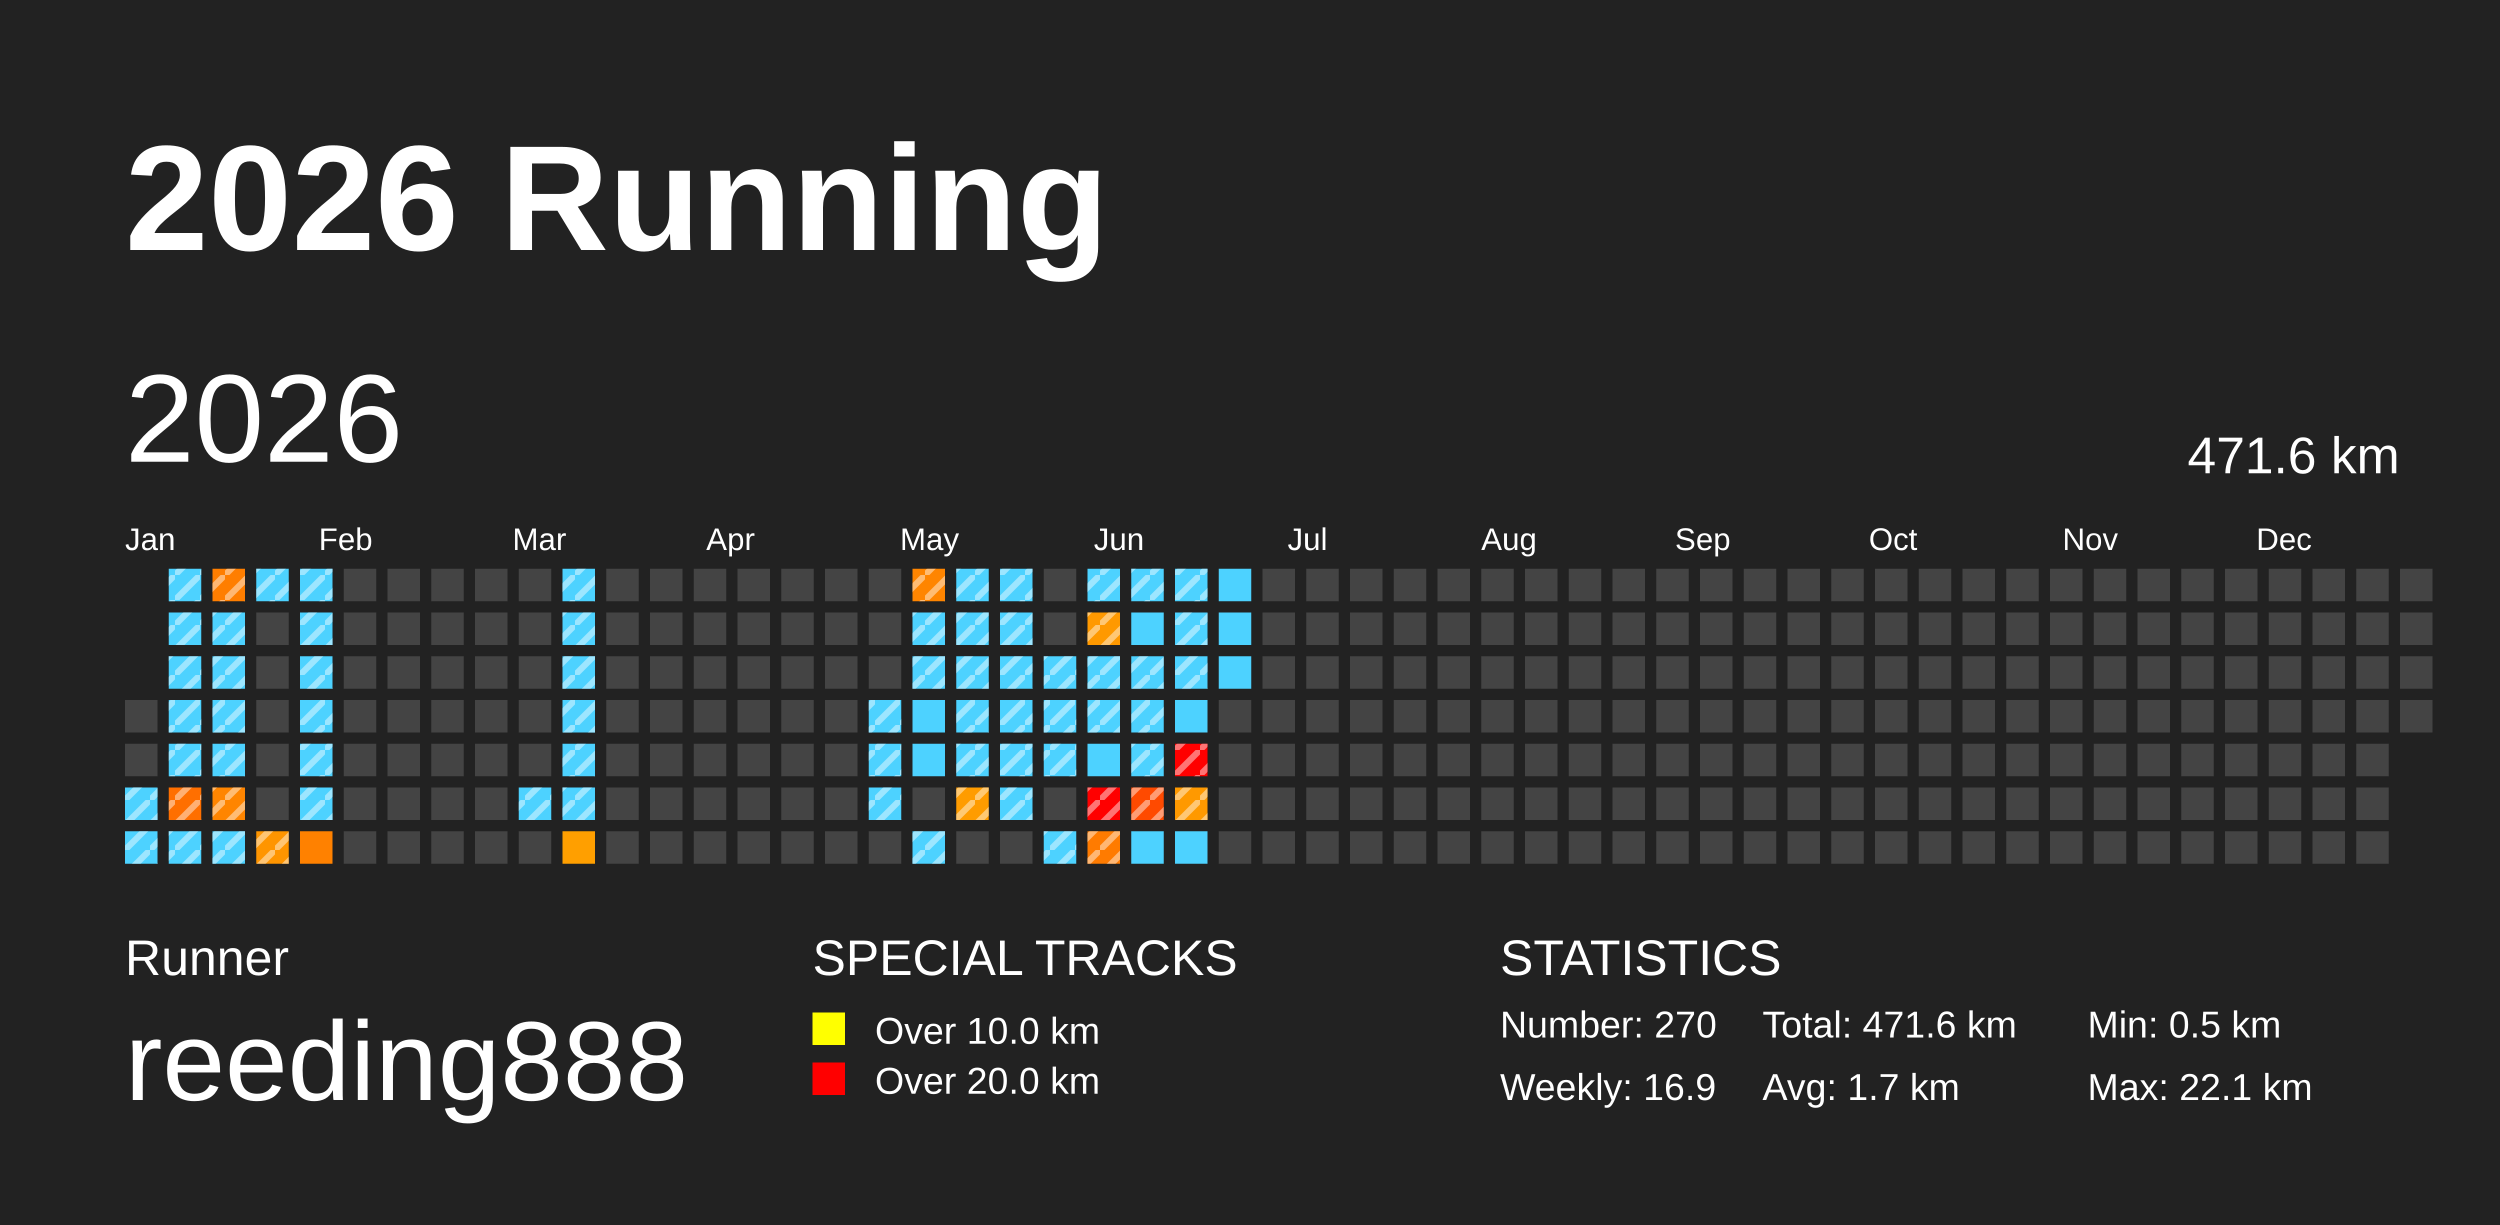
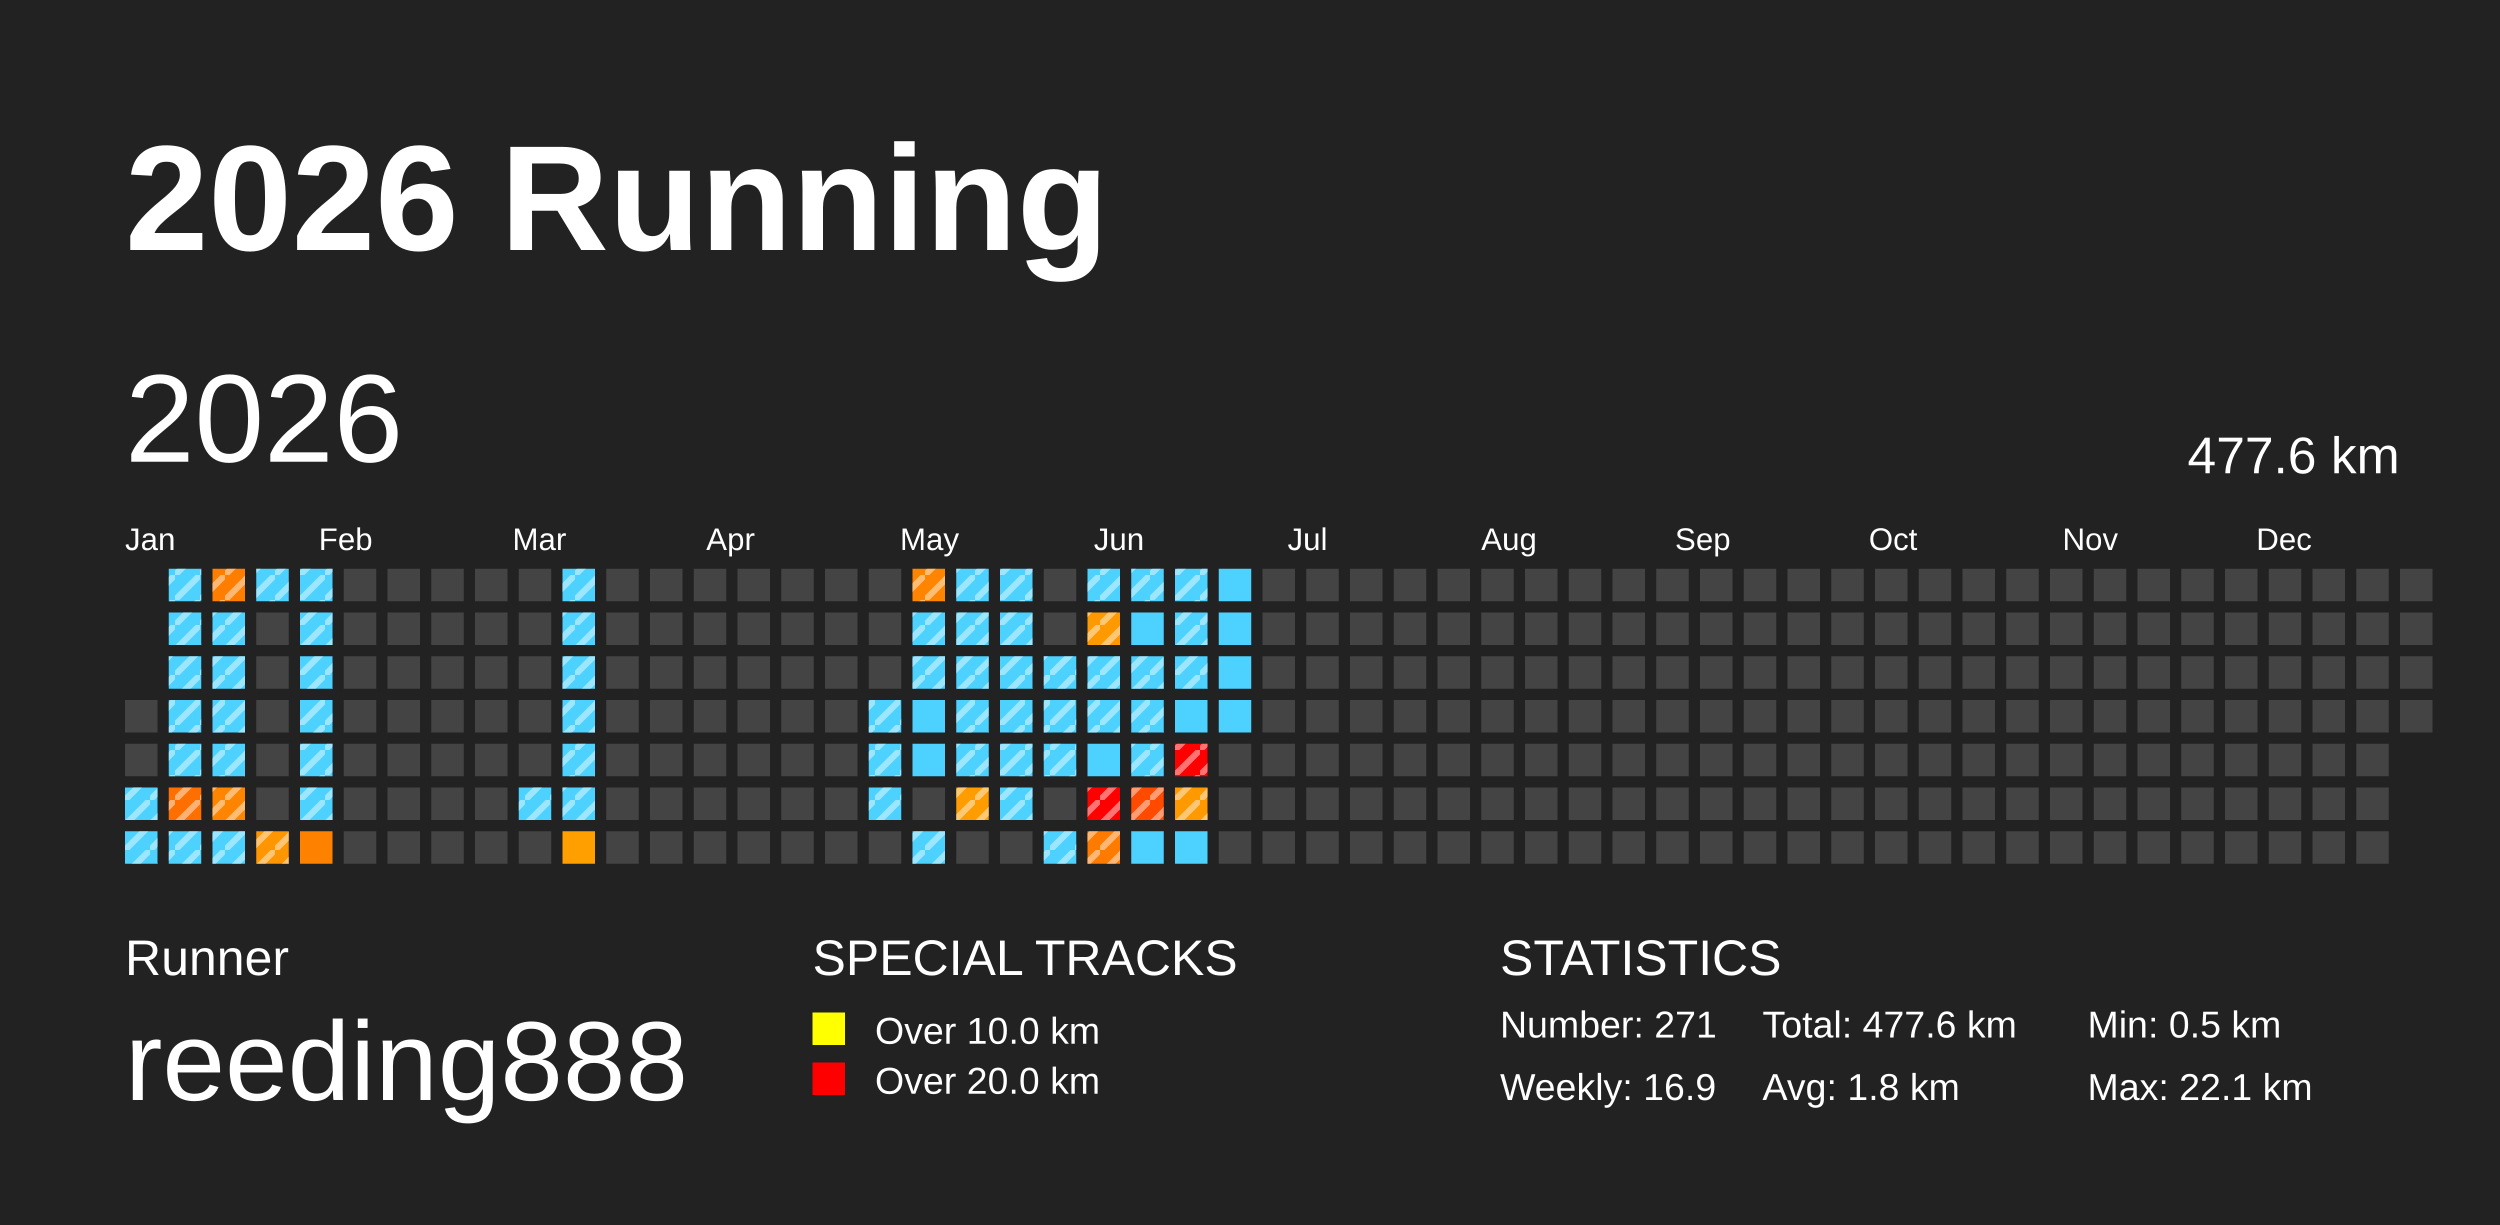
<svg xmlns="http://www.w3.org/2000/svg" baseProfile="full" height="98mm" version="1.1" viewBox="0,0,200,98" width="200mm">
  <defs>
    <pattern height="2" id="indoor-stripe" patternUnits="userSpaceOnUse" width="2">
      <line stroke="white" stroke-opacity="0.45" stroke-width="0.5" x1="0" x2="2" y1="2" y2="0" />
    </pattern>
  </defs>
  <rect fill="#222222" height="98" width="200" x="0" y="0" />
  <text fill="#FFFFFF" style="font-size:12px; font-family:Arial; font-weight:bold;" x="10" y="20">2026 Running</text>
  <text fill="#FFFFFF" style="font-size:4px; font-family:Arial" x="10" y="78">Runner</text>
  <text fill="#FFFFFF" style="font-size:9px; font-family:Arial" x="10" y="88">reeding888</text>
  <text fill="#FFFFFF" style="font-size:4px; font-family:Arial" x="65" y="78">SPECIAL TRACKS</text>
  <rect fill="yellow" height="2.6" width="2.6" x="65" y="81" />
  <text fill="#FFFFFF" style="font-size:3px; font-family:Arial" x="70" y="83.5">Over 10.0 km</text>
  <rect fill="red" height="2.6" width="2.6" x="65" y="85" />
  <text fill="#FFFFFF" style="font-size:3px; font-family:Arial" x="70" y="87.5">Over 20.0 km</text>
  <text fill="#FFFFFF" style="font-size:4px; font-family:Arial" x="120" y="78">STATISTICS</text>
-   <text fill="#FFFFFF" style="font-size:3px; font-family:Arial" x="120" y="83">Number: 270</text>
+   <text fill="#FFFFFF" style="font-size:3px; font-family:Arial" x="120" y="83">Number: 271</text>
  <text fill="#FFFFFF" style="font-size:3px; font-family:Arial" x="120" y="88">Weekly: 16.9</text>
-   <text fill="#FFFFFF" style="font-size:3px; font-family:Arial" x="141" y="83">Total: 471.6 km</text>
-   <text fill="#FFFFFF" style="font-size:3px; font-family:Arial" x="141" y="88">Avg: 1.7 km</text>
+   <text fill="#FFFFFF" style="font-size:3px; font-family:Arial" x="141" y="83">Total: 477.6 km</text>
+   <text fill="#FFFFFF" style="font-size:3px; font-family:Arial" x="141" y="88">Avg: 1.8 km</text>
  <text fill="#FFFFFF" style="font-size:3px; font-family:Arial" x="167" y="83">Min: 0.5 km</text>
  <text fill="#FFFFFF" style="font-size:3px; font-family:Arial" x="167" y="88">Max: 22.1 km</text>
  <text dominant-baseline="hanging" fill="#FFFFFF" style="font-size:10.0px; font-family:Arial;" x="10" y="30">2026</text>
-   <text dominant-baseline="hanging" fill="#FFFFFF" style="font-size:4.125px; font-family:Arial;" x="175" y="35">471.6 km</text>
+   <text dominant-baseline="hanging" fill="#FFFFFF" style="font-size:4.125px; font-family:Arial;" x="175" y="35">477.6 km</text>
  <text fill="#FFFFFF" style="font-size:2.5px; font-family:Arial" x="10.0" y="44">Jan</text>
  <text fill="#FFFFFF" style="font-size:2.5px; font-family:Arial" x="25.5" y="44">Feb</text>
  <text fill="#FFFFFF" style="font-size:2.5px; font-family:Arial" x="41.0" y="44">Mar</text>
  <text fill="#FFFFFF" style="font-size:2.5px; font-family:Arial" x="56.5" y="44">Apr</text>
  <text fill="#FFFFFF" style="font-size:2.5px; font-family:Arial" x="72.0" y="44">May</text>
  <text fill="#FFFFFF" style="font-size:2.5px; font-family:Arial" x="87.5" y="44">Jun</text>
  <text fill="#FFFFFF" style="font-size:2.5px; font-family:Arial" x="103.0" y="44">Jul</text>
  <text fill="#FFFFFF" style="font-size:2.5px; font-family:Arial" x="118.5" y="44">Aug</text>
  <text fill="#FFFFFF" style="font-size:2.5px; font-family:Arial" x="134.0" y="44">Sep</text>
  <text fill="#FFFFFF" style="font-size:2.5px; font-family:Arial" x="149.5" y="44">Oct</text>
  <text fill="#FFFFFF" style="font-size:2.5px; font-family:Arial" x="165.0" y="44">Nov</text>
  <text fill="#FFFFFF" style="font-size:2.5px; font-family:Arial" x="180.5" y="44">Dec</text>
  <rect fill="#444444" height="2.6" width="2.6" x="10.0" y="56.0" />
  <rect fill="#444444" height="2.6" width="2.6" x="10.0" y="59.5" />
  <rect fill="#4dd2ff" height="2.6" width="2.6" x="10.0" y="63.0" />
  <rect fill="url(#indoor-stripe)" height="2.6" style="pointer-events: none;" width="2.6" x="10.0" y="63.0" />
  <rect fill="#4dd2ff" height="2.6" width="2.6" x="10.0" y="66.5" />
  <rect fill="url(#indoor-stripe)" height="2.6" style="pointer-events: none;" width="2.6" x="10.0" y="66.5" />
  <rect fill="#4dd2ff" height="2.6" width="2.6" x="13.5" y="45.5" />
  <rect fill="url(#indoor-stripe)" height="2.6" style="pointer-events: none;" width="2.6" x="13.5" y="45.5" />
  <rect fill="#4dd2ff" height="2.6" width="2.6" x="13.5" y="49.0" />
  <rect fill="url(#indoor-stripe)" height="2.6" style="pointer-events: none;" width="2.6" x="13.5" y="49.0" />
  <rect fill="#4dd2ff" height="2.6" width="2.6" x="13.5" y="52.5" />
  <rect fill="url(#indoor-stripe)" height="2.6" style="pointer-events: none;" width="2.6" x="13.5" y="52.5" />
  <rect fill="#4dd2ff" height="2.6" width="2.6" x="13.5" y="56.0" />
  <rect fill="url(#indoor-stripe)" height="2.6" style="pointer-events: none;" width="2.6" x="13.5" y="56.0" />
  <rect fill="#4dd2ff" height="2.6" width="2.6" x="13.5" y="59.5" />
  <rect fill="url(#indoor-stripe)" height="2.6" style="pointer-events: none;" width="2.6" x="13.5" y="59.5" />
  <rect fill="#ff6f00" height="2.6" width="2.6" x="13.5" y="63.0" />
  <rect fill="url(#indoor-stripe)" height="2.6" style="pointer-events: none;" width="2.6" x="13.5" y="63.0" />
  <rect fill="#4dd2ff" height="2.6" width="2.6" x="13.5" y="66.5" />
  <rect fill="url(#indoor-stripe)" height="2.6" style="pointer-events: none;" width="2.6" x="13.5" y="66.5" />
  <rect fill="#ff7e00" height="2.6" width="2.6" x="17.0" y="45.5" />
  <rect fill="url(#indoor-stripe)" height="2.6" style="pointer-events: none;" width="2.6" x="17.0" y="45.5" />
  <rect fill="#4dd2ff" height="2.6" width="2.6" x="17.0" y="49.0" />
  <rect fill="url(#indoor-stripe)" height="2.6" style="pointer-events: none;" width="2.6" x="17.0" y="49.0" />
  <rect fill="#4dd2ff" height="2.6" width="2.6" x="17.0" y="52.5" />
  <rect fill="url(#indoor-stripe)" height="2.6" style="pointer-events: none;" width="2.6" x="17.0" y="52.5" />
  <rect fill="#4dd2ff" height="2.6" width="2.6" x="17.0" y="56.0" />
  <rect fill="url(#indoor-stripe)" height="2.6" style="pointer-events: none;" width="2.6" x="17.0" y="56.0" />
  <rect fill="#4dd2ff" height="2.6" width="2.6" x="17.0" y="59.5" />
  <rect fill="url(#indoor-stripe)" height="2.6" style="pointer-events: none;" width="2.6" x="17.0" y="59.5" />
  <rect fill="#ff8500" height="2.6" width="2.6" x="17.0" y="63.0" />
  <rect fill="url(#indoor-stripe)" height="2.6" style="pointer-events: none;" width="2.6" x="17.0" y="63.0" />
  <rect fill="#4dd2ff" height="2.6" width="2.6" x="17.0" y="66.5" />
  <rect fill="url(#indoor-stripe)" height="2.6" style="pointer-events: none;" width="2.6" x="17.0" y="66.5" />
  <rect fill="#4dd2ff" height="2.6" width="2.6" x="20.5" y="45.5" />
  <rect fill="url(#indoor-stripe)" height="2.6" style="pointer-events: none;" width="2.6" x="20.5" y="45.5" />
  <rect fill="#444444" height="2.6" width="2.6" x="20.5" y="49.0" />
  <rect fill="#444444" height="2.6" width="2.6" x="20.5" y="52.5" />
  <rect fill="#444444" height="2.6" width="2.6" x="20.5" y="56.0" />
  <rect fill="#444444" height="2.6" width="2.6" x="20.5" y="59.5" />
  <rect fill="#444444" height="2.6" width="2.6" x="20.5" y="63.0" />
  <rect fill="#ff9500" height="2.6" width="2.6" x="20.5" y="66.5" />
  <rect fill="url(#indoor-stripe)" height="2.6" style="pointer-events: none;" width="2.6" x="20.5" y="66.5" />
  <rect fill="#4dd2ff" height="2.6" width="2.6" x="24.0" y="45.5" />
  <rect fill="url(#indoor-stripe)" height="2.6" style="pointer-events: none;" width="2.6" x="24.0" y="45.5" />
  <rect fill="#4dd2ff" height="2.6" width="2.6" x="24.0" y="49.0" />
  <rect fill="url(#indoor-stripe)" height="2.6" style="pointer-events: none;" width="2.6" x="24.0" y="49.0" />
  <rect fill="#4dd2ff" height="2.6" width="2.6" x="24.0" y="52.5" />
  <rect fill="url(#indoor-stripe)" height="2.6" style="pointer-events: none;" width="2.6" x="24.0" y="52.5" />
  <rect fill="#4dd2ff" height="2.6" width="2.6" x="24.0" y="56.0" />
  <rect fill="url(#indoor-stripe)" height="2.6" style="pointer-events: none;" width="2.6" x="24.0" y="56.0" />
  <rect fill="#4dd2ff" height="2.6" width="2.6" x="24.0" y="59.5" />
  <rect fill="url(#indoor-stripe)" height="2.6" style="pointer-events: none;" width="2.6" x="24.0" y="59.5" />
  <rect fill="#4dd2ff" height="2.6" width="2.6" x="24.0" y="63.0" />
  <rect fill="url(#indoor-stripe)" height="2.6" style="pointer-events: none;" width="2.6" x="24.0" y="63.0" />
  <rect fill="#ff8100" height="2.6" width="2.6" x="24.0" y="66.5" />
  <rect fill="#444444" height="2.6" width="2.6" x="27.5" y="45.5" />
  <rect fill="#444444" height="2.6" width="2.6" x="27.5" y="49.0" />
  <rect fill="#444444" height="2.6" width="2.6" x="27.5" y="52.5" />
  <rect fill="#444444" height="2.6" width="2.6" x="27.5" y="56.0" />
  <rect fill="#444444" height="2.6" width="2.6" x="27.5" y="59.5" />
  <rect fill="#444444" height="2.6" width="2.6" x="27.5" y="63.0" />
  <rect fill="#444444" height="2.6" width="2.6" x="27.5" y="66.5" />
  <rect fill="#444444" height="2.6" width="2.6" x="31.0" y="45.5" />
  <rect fill="#444444" height="2.6" width="2.6" x="31.0" y="49.0" />
  <rect fill="#444444" height="2.6" width="2.6" x="31.0" y="52.5" />
  <rect fill="#444444" height="2.6" width="2.6" x="31.0" y="56.0" />
  <rect fill="#444444" height="2.6" width="2.6" x="31.0" y="59.5" />
  <rect fill="#444444" height="2.6" width="2.6" x="31.0" y="63.0" />
  <rect fill="#444444" height="2.6" width="2.6" x="31.0" y="66.5" />
  <rect fill="#444444" height="2.6" width="2.6" x="34.5" y="45.5" />
  <rect fill="#444444" height="2.6" width="2.6" x="34.5" y="49.0" />
  <rect fill="#444444" height="2.6" width="2.6" x="34.5" y="52.5" />
  <rect fill="#444444" height="2.6" width="2.6" x="34.5" y="56.0" />
  <rect fill="#444444" height="2.6" width="2.6" x="34.5" y="59.5" />
  <rect fill="#444444" height="2.6" width="2.6" x="34.5" y="63.0" />
  <rect fill="#444444" height="2.6" width="2.6" x="34.5" y="66.5" />
  <rect fill="#444444" height="2.6" width="2.6" x="38.0" y="45.5" />
  <rect fill="#444444" height="2.6" width="2.6" x="38.0" y="49.0" />
  <rect fill="#444444" height="2.6" width="2.6" x="38.0" y="52.5" />
  <rect fill="#444444" height="2.6" width="2.6" x="38.0" y="56.0" />
  <rect fill="#444444" height="2.6" width="2.6" x="38.0" y="59.5" />
  <rect fill="#444444" height="2.6" width="2.6" x="38.0" y="63.0" />
  <rect fill="#444444" height="2.6" width="2.6" x="38.0" y="66.5" />
  <rect fill="#444444" height="2.6" width="2.6" x="41.5" y="45.5" />
  <rect fill="#444444" height="2.6" width="2.6" x="41.5" y="49.0" />
  <rect fill="#444444" height="2.6" width="2.6" x="41.5" y="52.5" />
  <rect fill="#444444" height="2.6" width="2.6" x="41.5" y="56.0" />
  <rect fill="#444444" height="2.6" width="2.6" x="41.5" y="59.5" />
  <rect fill="#4dd2ff" height="2.6" width="2.6" x="41.5" y="63.0" />
  <rect fill="url(#indoor-stripe)" height="2.6" style="pointer-events: none;" width="2.6" x="41.5" y="63.0" />
  <rect fill="#444444" height="2.6" width="2.6" x="41.5" y="66.5" />
  <rect fill="#4dd2ff" height="2.6" width="2.6" x="45.0" y="45.5" />
  <rect fill="url(#indoor-stripe)" height="2.6" style="pointer-events: none;" width="2.6" x="45.0" y="45.5" />
  <rect fill="#4dd2ff" height="2.6" width="2.6" x="45.0" y="49.0" />
  <rect fill="url(#indoor-stripe)" height="2.6" style="pointer-events: none;" width="2.6" x="45.0" y="49.0" />
  <rect fill="#4dd2ff" height="2.6" width="2.6" x="45.0" y="52.5" />
  <rect fill="url(#indoor-stripe)" height="2.6" style="pointer-events: none;" width="2.6" x="45.0" y="52.5" />
  <rect fill="#4dd2ff" height="2.6" width="2.6" x="45.0" y="56.0" />
  <rect fill="url(#indoor-stripe)" height="2.6" style="pointer-events: none;" width="2.6" x="45.0" y="56.0" />
  <rect fill="#4dd2ff" height="2.6" width="2.6" x="45.0" y="59.5" />
  <rect fill="url(#indoor-stripe)" height="2.6" style="pointer-events: none;" width="2.6" x="45.0" y="59.5" />
  <rect fill="#4dd2ff" height="2.6" width="2.6" x="45.0" y="63.0" />
  <rect fill="url(#indoor-stripe)" height="2.6" style="pointer-events: none;" width="2.6" x="45.0" y="63.0" />
  <rect fill="#ff9f00" height="2.6" width="2.6" x="45.0" y="66.5" />
  <rect fill="#444444" height="2.6" width="2.6" x="48.5" y="45.5" />
  <rect fill="#444444" height="2.6" width="2.6" x="48.5" y="49.0" />
  <rect fill="#444444" height="2.6" width="2.6" x="48.5" y="52.5" />
  <rect fill="#444444" height="2.6" width="2.6" x="48.5" y="56.0" />
  <rect fill="#444444" height="2.6" width="2.6" x="48.5" y="59.5" />
  <rect fill="#444444" height="2.6" width="2.6" x="48.5" y="63.0" />
  <rect fill="#444444" height="2.6" width="2.6" x="48.5" y="66.5" />
  <rect fill="#444444" height="2.6" width="2.6" x="52.0" y="45.5" />
  <rect fill="#444444" height="2.6" width="2.6" x="52.0" y="49.0" />
  <rect fill="#444444" height="2.6" width="2.6" x="52.0" y="52.5" />
  <rect fill="#444444" height="2.6" width="2.6" x="52.0" y="56.0" />
  <rect fill="#444444" height="2.6" width="2.6" x="52.0" y="59.5" />
  <rect fill="#444444" height="2.6" width="2.6" x="52.0" y="63.0" />
  <rect fill="#444444" height="2.6" width="2.6" x="52.0" y="66.5" />
  <rect fill="#444444" height="2.6" width="2.6" x="55.5" y="45.5" />
  <rect fill="#444444" height="2.6" width="2.6" x="55.5" y="49.0" />
  <rect fill="#444444" height="2.6" width="2.6" x="55.5" y="52.5" />
  <rect fill="#444444" height="2.6" width="2.6" x="55.5" y="56.0" />
  <rect fill="#444444" height="2.6" width="2.6" x="55.5" y="59.5" />
  <rect fill="#444444" height="2.6" width="2.6" x="55.5" y="63.0" />
  <rect fill="#444444" height="2.6" width="2.6" x="55.5" y="66.5" />
  <rect fill="#444444" height="2.6" width="2.6" x="59.0" y="45.5" />
  <rect fill="#444444" height="2.6" width="2.6" x="59.0" y="49.0" />
  <rect fill="#444444" height="2.6" width="2.6" x="59.0" y="52.5" />
  <rect fill="#444444" height="2.6" width="2.6" x="59.0" y="56.0" />
  <rect fill="#444444" height="2.6" width="2.6" x="59.0" y="59.5" />
  <rect fill="#444444" height="2.6" width="2.6" x="59.0" y="63.0" />
  <rect fill="#444444" height="2.6" width="2.6" x="59.0" y="66.5" />
  <rect fill="#444444" height="2.6" width="2.6" x="62.5" y="45.5" />
  <rect fill="#444444" height="2.6" width="2.6" x="62.5" y="49.0" />
  <rect fill="#444444" height="2.6" width="2.6" x="62.5" y="52.5" />
  <rect fill="#444444" height="2.6" width="2.6" x="62.5" y="56.0" />
  <rect fill="#444444" height="2.6" width="2.6" x="62.5" y="59.5" />
  <rect fill="#444444" height="2.6" width="2.6" x="62.5" y="63.0" />
  <rect fill="#444444" height="2.6" width="2.6" x="62.5" y="66.5" />
  <rect fill="#444444" height="2.6" width="2.6" x="66.0" y="45.5" />
  <rect fill="#444444" height="2.6" width="2.6" x="66.0" y="49.0" />
  <rect fill="#444444" height="2.6" width="2.6" x="66.0" y="52.5" />
  <rect fill="#444444" height="2.6" width="2.6" x="66.0" y="56.0" />
  <rect fill="#444444" height="2.6" width="2.6" x="66.0" y="59.5" />
  <rect fill="#444444" height="2.6" width="2.6" x="66.0" y="63.0" />
  <rect fill="#444444" height="2.6" width="2.6" x="66.0" y="66.5" />
  <rect fill="#444444" height="2.6" width="2.6" x="69.5" y="45.5" />
  <rect fill="#444444" height="2.6" width="2.6" x="69.5" y="49.0" />
  <rect fill="#444444" height="2.6" width="2.6" x="69.5" y="52.5" />
  <rect fill="#4dd2ff" height="2.6" width="2.6" x="69.5" y="56.0" />
  <rect fill="url(#indoor-stripe)" height="2.6" style="pointer-events: none;" width="2.6" x="69.5" y="56.0" />
  <rect fill="#4dd2ff" height="2.6" width="2.6" x="69.5" y="59.5" />
  <rect fill="url(#indoor-stripe)" height="2.6" style="pointer-events: none;" width="2.6" x="69.5" y="59.5" />
  <rect fill="#4dd2ff" height="2.6" width="2.6" x="69.5" y="63.0" />
  <rect fill="url(#indoor-stripe)" height="2.6" style="pointer-events: none;" width="2.6" x="69.5" y="63.0" />
  <rect fill="#444444" height="2.6" width="2.6" x="69.5" y="66.5" />
  <rect fill="#ff8500" height="2.6" width="2.6" x="73.0" y="45.5" />
  <rect fill="url(#indoor-stripe)" height="2.6" style="pointer-events: none;" width="2.6" x="73.0" y="45.5" />
  <rect fill="#4dd2ff" height="2.6" width="2.6" x="73.0" y="49.0" />
  <rect fill="url(#indoor-stripe)" height="2.6" style="pointer-events: none;" width="2.6" x="73.0" y="49.0" />
  <rect fill="#4dd2ff" height="2.6" width="2.6" x="73.0" y="52.5" />
  <rect fill="url(#indoor-stripe)" height="2.6" style="pointer-events: none;" width="2.6" x="73.0" y="52.5" />
  <rect fill="#4dd2ff" height="2.6" width="2.6" x="73.0" y="56.0" />
  <rect fill="#4dd2ff" height="2.6" width="2.6" x="73.0" y="59.5" />
  <rect fill="#444444" height="2.6" width="2.6" x="73.0" y="63.0" />
  <rect fill="#4dd2ff" height="2.6" width="2.6" x="73.0" y="66.5" />
  <rect fill="url(#indoor-stripe)" height="2.6" style="pointer-events: none;" width="2.6" x="73.0" y="66.5" />
  <rect fill="#4dd2ff" height="2.6" width="2.6" x="76.5" y="45.5" />
  <rect fill="url(#indoor-stripe)" height="2.6" style="pointer-events: none;" width="2.6" x="76.5" y="45.5" />
  <rect fill="#4dd2ff" height="2.6" width="2.6" x="76.5" y="49.0" />
  <rect fill="url(#indoor-stripe)" height="2.6" style="pointer-events: none;" width="2.6" x="76.5" y="49.0" />
  <rect fill="#4dd2ff" height="2.6" width="2.6" x="76.5" y="52.5" />
  <rect fill="url(#indoor-stripe)" height="2.6" style="pointer-events: none;" width="2.6" x="76.5" y="52.5" />
  <rect fill="#4dd2ff" height="2.6" width="2.6" x="76.5" y="56.0" />
  <rect fill="url(#indoor-stripe)" height="2.6" style="pointer-events: none;" width="2.6" x="76.5" y="56.0" />
  <rect fill="#4dd2ff" height="2.6" width="2.6" x="76.5" y="59.5" />
  <rect fill="url(#indoor-stripe)" height="2.6" style="pointer-events: none;" width="2.6" x="76.5" y="59.5" />
  <rect fill="#ff9c00" height="2.6" width="2.6" x="76.5" y="63.0" />
  <rect fill="url(#indoor-stripe)" height="2.6" style="pointer-events: none;" width="2.6" x="76.5" y="63.0" />
  <rect fill="#444444" height="2.6" width="2.6" x="76.5" y="66.5" />
  <rect fill="#4dd2ff" height="2.6" width="2.6" x="80.0" y="45.5" />
  <rect fill="url(#indoor-stripe)" height="2.6" style="pointer-events: none;" width="2.6" x="80.0" y="45.5" />
  <rect fill="#4dd2ff" height="2.6" width="2.6" x="80.0" y="49.0" />
  <rect fill="url(#indoor-stripe)" height="2.6" style="pointer-events: none;" width="2.6" x="80.0" y="49.0" />
  <rect fill="#4dd2ff" height="2.6" width="2.6" x="80.0" y="52.5" />
  <rect fill="url(#indoor-stripe)" height="2.6" style="pointer-events: none;" width="2.6" x="80.0" y="52.5" />
  <rect fill="#4dd2ff" height="2.6" width="2.6" x="80.0" y="56.0" />
  <rect fill="url(#indoor-stripe)" height="2.6" style="pointer-events: none;" width="2.6" x="80.0" y="56.0" />
  <rect fill="#4dd2ff" height="2.6" width="2.6" x="80.0" y="59.5" />
  <rect fill="url(#indoor-stripe)" height="2.6" style="pointer-events: none;" width="2.6" x="80.0" y="59.5" />
  <rect fill="#4dd2ff" height="2.6" width="2.6" x="80.0" y="63.0" />
  <rect fill="url(#indoor-stripe)" height="2.6" style="pointer-events: none;" width="2.6" x="80.0" y="63.0" />
  <rect fill="#444444" height="2.6" width="2.6" x="80.0" y="66.5" />
  <rect fill="#444444" height="2.6" width="2.6" x="83.5" y="45.5" />
  <rect fill="#444444" height="2.6" width="2.6" x="83.5" y="49.0" />
  <rect fill="#4dd2ff" height="2.6" width="2.6" x="83.5" y="52.5" />
  <rect fill="url(#indoor-stripe)" height="2.6" style="pointer-events: none;" width="2.6" x="83.5" y="52.5" />
  <rect fill="#4dd2ff" height="2.6" width="2.6" x="83.5" y="56.0" />
  <rect fill="url(#indoor-stripe)" height="2.6" style="pointer-events: none;" width="2.6" x="83.5" y="56.0" />
  <rect fill="#4dd2ff" height="2.6" width="2.6" x="83.5" y="59.5" />
  <rect fill="url(#indoor-stripe)" height="2.6" style="pointer-events: none;" width="2.6" x="83.5" y="59.5" />
  <rect fill="#444444" height="2.6" width="2.6" x="83.5" y="63.0" />
  <rect fill="#4dd2ff" height="2.6" width="2.6" x="83.5" y="66.5" />
  <rect fill="url(#indoor-stripe)" height="2.6" style="pointer-events: none;" width="2.6" x="83.5" y="66.5" />
  <rect fill="#4dd2ff" height="2.6" width="2.6" x="87.0" y="45.5" />
  <rect fill="url(#indoor-stripe)" height="2.6" style="pointer-events: none;" width="2.6" x="87.0" y="45.5" />
  <rect fill="#ff9900" height="2.6" width="2.6" x="87.0" y="49.0" />
  <rect fill="url(#indoor-stripe)" height="2.6" style="pointer-events: none;" width="2.6" x="87.0" y="49.0" />
  <rect fill="#4dd2ff" height="2.6" width="2.6" x="87.0" y="52.5" />
  <rect fill="url(#indoor-stripe)" height="2.6" style="pointer-events: none;" width="2.6" x="87.0" y="52.5" />
  <rect fill="#4dd2ff" height="2.6" width="2.6" x="87.0" y="56.0" />
  <rect fill="url(#indoor-stripe)" height="2.6" style="pointer-events: none;" width="2.6" x="87.0" y="56.0" />
  <rect fill="#4dd2ff" height="2.6" width="2.6" x="87.0" y="59.5" />
  <rect fill="red" height="2.6" width="2.6" x="87.0" y="63.0" />
  <rect fill="url(#indoor-stripe)" height="2.6" style="pointer-events: none;" width="2.6" x="87.0" y="63.0" />
  <rect fill="#ff7b00" height="2.6" width="2.6" x="87.0" y="66.5" />
  <rect fill="url(#indoor-stripe)" height="2.6" style="pointer-events: none;" width="2.6" x="87.0" y="66.5" />
  <rect fill="#4dd2ff" height="2.6" width="2.6" x="90.5" y="45.5" />
  <rect fill="url(#indoor-stripe)" height="2.6" style="pointer-events: none;" width="2.6" x="90.5" y="45.5" />
  <rect fill="#4dd2ff" height="2.6" width="2.6" x="90.5" y="49.0" />
  <rect fill="#4dd2ff" height="2.6" width="2.6" x="90.5" y="52.5" />
  <rect fill="url(#indoor-stripe)" height="2.6" style="pointer-events: none;" width="2.6" x="90.5" y="52.5" />
  <rect fill="#4dd2ff" height="2.6" width="2.6" x="90.5" y="56.0" />
  <rect fill="url(#indoor-stripe)" height="2.6" style="pointer-events: none;" width="2.6" x="90.5" y="56.0" />
  <rect fill="#4dd2ff" height="2.6" width="2.6" x="90.5" y="59.5" />
  <rect fill="url(#indoor-stripe)" height="2.6" style="pointer-events: none;" width="2.6" x="90.5" y="59.5" />
  <rect fill="#ff4a00" height="2.6" width="2.6" x="90.5" y="63.0" />
  <rect fill="url(#indoor-stripe)" height="2.6" style="pointer-events: none;" width="2.6" x="90.5" y="63.0" />
  <rect fill="#4dd2ff" height="2.6" width="2.6" x="90.5" y="66.5" />
  <rect fill="#4dd2ff" height="2.6" width="2.6" x="94.0" y="45.5" />
  <rect fill="url(#indoor-stripe)" height="2.6" style="pointer-events: none;" width="2.6" x="94.0" y="45.5" />
  <rect fill="#4dd2ff" height="2.6" width="2.6" x="94.0" y="49.0" />
  <rect fill="url(#indoor-stripe)" height="2.6" style="pointer-events: none;" width="2.6" x="94.0" y="49.0" />
  <rect fill="#4dd2ff" height="2.6" width="2.6" x="94.0" y="52.5" />
  <rect fill="url(#indoor-stripe)" height="2.6" style="pointer-events: none;" width="2.6" x="94.0" y="52.5" />
  <rect fill="#4dd2ff" height="2.6" width="2.6" x="94.0" y="56.0" />
  <rect fill="red" height="2.6" width="2.6" x="94.0" y="59.5" />
  <rect fill="url(#indoor-stripe)" height="2.6" style="pointer-events: none;" width="2.6" x="94.0" y="59.5" />
  <rect fill="#ff9900" height="2.6" width="2.6" x="94.0" y="63.0" />
  <rect fill="url(#indoor-stripe)" height="2.6" style="pointer-events: none;" width="2.6" x="94.0" y="63.0" />
  <rect fill="#4dd2ff" height="2.6" width="2.6" x="94.0" y="66.5" />
  <rect fill="#4dd2ff" height="2.6" width="2.6" x="97.5" y="45.5" />
  <rect fill="#4dd2ff" height="2.6" width="2.6" x="97.5" y="49.0" />
  <rect fill="#4dd2ff" height="2.6" width="2.6" x="97.5" y="52.5" />
-   <rect fill="#444444" height="2.6" width="2.6" x="97.5" y="56.0" />
+   <rect fill="#4dd2ff" height="2.6" width="2.6" x="97.5" y="56.0" />
  <rect fill="#444444" height="2.6" width="2.6" x="97.5" y="59.5" />
  <rect fill="#444444" height="2.6" width="2.6" x="97.5" y="63.0" />
  <rect fill="#444444" height="2.6" width="2.6" x="97.5" y="66.5" />
  <rect fill="#444444" height="2.6" width="2.6" x="101.0" y="45.5" />
  <rect fill="#444444" height="2.6" width="2.6" x="101.0" y="49.0" />
  <rect fill="#444444" height="2.6" width="2.6" x="101.0" y="52.5" />
  <rect fill="#444444" height="2.6" width="2.6" x="101.0" y="56.0" />
  <rect fill="#444444" height="2.6" width="2.6" x="101.0" y="59.5" />
  <rect fill="#444444" height="2.6" width="2.6" x="101.0" y="63.0" />
  <rect fill="#444444" height="2.6" width="2.6" x="101.0" y="66.5" />
  <rect fill="#444444" height="2.6" width="2.6" x="104.5" y="45.5" />
  <rect fill="#444444" height="2.6" width="2.6" x="104.5" y="49.0" />
  <rect fill="#444444" height="2.6" width="2.6" x="104.5" y="52.5" />
  <rect fill="#444444" height="2.6" width="2.6" x="104.5" y="56.0" />
  <rect fill="#444444" height="2.6" width="2.6" x="104.5" y="59.5" />
  <rect fill="#444444" height="2.6" width="2.6" x="104.5" y="63.0" />
  <rect fill="#444444" height="2.6" width="2.6" x="104.5" y="66.5" />
  <rect fill="#444444" height="2.6" width="2.6" x="108.0" y="45.5" />
  <rect fill="#444444" height="2.6" width="2.6" x="108.0" y="49.0" />
  <rect fill="#444444" height="2.6" width="2.6" x="108.0" y="52.5" />
  <rect fill="#444444" height="2.6" width="2.6" x="108.0" y="56.0" />
  <rect fill="#444444" height="2.6" width="2.6" x="108.0" y="59.5" />
  <rect fill="#444444" height="2.6" width="2.6" x="108.0" y="63.0" />
  <rect fill="#444444" height="2.6" width="2.6" x="108.0" y="66.5" />
  <rect fill="#444444" height="2.6" width="2.6" x="111.5" y="45.5" />
  <rect fill="#444444" height="2.6" width="2.6" x="111.5" y="49.0" />
  <rect fill="#444444" height="2.6" width="2.6" x="111.5" y="52.5" />
  <rect fill="#444444" height="2.6" width="2.6" x="111.5" y="56.0" />
  <rect fill="#444444" height="2.6" width="2.6" x="111.5" y="59.5" />
  <rect fill="#444444" height="2.6" width="2.6" x="111.5" y="63.0" />
  <rect fill="#444444" height="2.6" width="2.6" x="111.5" y="66.5" />
  <rect fill="#444444" height="2.6" width="2.6" x="115.0" y="45.5" />
  <rect fill="#444444" height="2.6" width="2.6" x="115.0" y="49.0" />
  <rect fill="#444444" height="2.6" width="2.6" x="115.0" y="52.5" />
  <rect fill="#444444" height="2.6" width="2.6" x="115.0" y="56.0" />
  <rect fill="#444444" height="2.6" width="2.6" x="115.0" y="59.5" />
  <rect fill="#444444" height="2.6" width="2.6" x="115.0" y="63.0" />
  <rect fill="#444444" height="2.6" width="2.6" x="115.0" y="66.5" />
  <rect fill="#444444" height="2.6" width="2.6" x="118.5" y="45.5" />
  <rect fill="#444444" height="2.6" width="2.6" x="118.5" y="49.0" />
  <rect fill="#444444" height="2.6" width="2.6" x="118.5" y="52.5" />
  <rect fill="#444444" height="2.6" width="2.6" x="118.5" y="56.0" />
  <rect fill="#444444" height="2.6" width="2.6" x="118.5" y="59.5" />
  <rect fill="#444444" height="2.6" width="2.6" x="118.5" y="63.0" />
  <rect fill="#444444" height="2.6" width="2.6" x="118.5" y="66.5" />
  <rect fill="#444444" height="2.6" width="2.6" x="122.0" y="45.5" />
  <rect fill="#444444" height="2.6" width="2.6" x="122.0" y="49.0" />
  <rect fill="#444444" height="2.6" width="2.6" x="122.0" y="52.5" />
  <rect fill="#444444" height="2.6" width="2.6" x="122.0" y="56.0" />
  <rect fill="#444444" height="2.6" width="2.6" x="122.0" y="59.5" />
  <rect fill="#444444" height="2.6" width="2.6" x="122.0" y="63.0" />
  <rect fill="#444444" height="2.6" width="2.6" x="122.0" y="66.5" />
  <rect fill="#444444" height="2.6" width="2.6" x="125.5" y="45.5" />
  <rect fill="#444444" height="2.6" width="2.6" x="125.5" y="49.0" />
  <rect fill="#444444" height="2.6" width="2.6" x="125.5" y="52.5" />
  <rect fill="#444444" height="2.6" width="2.6" x="125.5" y="56.0" />
  <rect fill="#444444" height="2.6" width="2.6" x="125.5" y="59.5" />
  <rect fill="#444444" height="2.6" width="2.6" x="125.5" y="63.0" />
  <rect fill="#444444" height="2.6" width="2.6" x="125.5" y="66.5" />
  <rect fill="#444444" height="2.6" width="2.6" x="129.0" y="45.5" />
  <rect fill="#444444" height="2.6" width="2.6" x="129.0" y="49.0" />
  <rect fill="#444444" height="2.6" width="2.6" x="129.0" y="52.5" />
  <rect fill="#444444" height="2.6" width="2.6" x="129.0" y="56.0" />
  <rect fill="#444444" height="2.6" width="2.6" x="129.0" y="59.5" />
  <rect fill="#444444" height="2.6" width="2.6" x="129.0" y="63.0" />
  <rect fill="#444444" height="2.6" width="2.6" x="129.0" y="66.5" />
  <rect fill="#444444" height="2.6" width="2.6" x="132.5" y="45.5" />
  <rect fill="#444444" height="2.6" width="2.6" x="132.5" y="49.0" />
  <rect fill="#444444" height="2.6" width="2.6" x="132.5" y="52.5" />
  <rect fill="#444444" height="2.6" width="2.6" x="132.5" y="56.0" />
  <rect fill="#444444" height="2.6" width="2.6" x="132.5" y="59.5" />
  <rect fill="#444444" height="2.6" width="2.6" x="132.5" y="63.0" />
  <rect fill="#444444" height="2.6" width="2.6" x="132.5" y="66.5" />
  <rect fill="#444444" height="2.6" width="2.6" x="136.0" y="45.5" />
  <rect fill="#444444" height="2.6" width="2.6" x="136.0" y="49.0" />
  <rect fill="#444444" height="2.6" width="2.6" x="136.0" y="52.5" />
  <rect fill="#444444" height="2.6" width="2.6" x="136.0" y="56.0" />
  <rect fill="#444444" height="2.6" width="2.6" x="136.0" y="59.5" />
  <rect fill="#444444" height="2.6" width="2.6" x="136.0" y="63.0" />
  <rect fill="#444444" height="2.6" width="2.6" x="136.0" y="66.5" />
  <rect fill="#444444" height="2.6" width="2.6" x="139.5" y="45.5" />
  <rect fill="#444444" height="2.6" width="2.6" x="139.5" y="49.0" />
  <rect fill="#444444" height="2.6" width="2.6" x="139.5" y="52.5" />
  <rect fill="#444444" height="2.6" width="2.6" x="139.5" y="56.0" />
  <rect fill="#444444" height="2.6" width="2.6" x="139.5" y="59.5" />
  <rect fill="#444444" height="2.6" width="2.6" x="139.5" y="63.0" />
  <rect fill="#444444" height="2.6" width="2.6" x="139.5" y="66.5" />
  <rect fill="#444444" height="2.6" width="2.6" x="143.0" y="45.5" />
  <rect fill="#444444" height="2.6" width="2.6" x="143.0" y="49.0" />
  <rect fill="#444444" height="2.6" width="2.6" x="143.0" y="52.5" />
  <rect fill="#444444" height="2.6" width="2.6" x="143.0" y="56.0" />
  <rect fill="#444444" height="2.6" width="2.6" x="143.0" y="59.5" />
  <rect fill="#444444" height="2.6" width="2.6" x="143.0" y="63.0" />
  <rect fill="#444444" height="2.6" width="2.6" x="143.0" y="66.5" />
  <rect fill="#444444" height="2.6" width="2.6" x="146.5" y="45.5" />
  <rect fill="#444444" height="2.6" width="2.6" x="146.5" y="49.0" />
  <rect fill="#444444" height="2.6" width="2.6" x="146.5" y="52.5" />
  <rect fill="#444444" height="2.6" width="2.6" x="146.5" y="56.0" />
  <rect fill="#444444" height="2.6" width="2.6" x="146.5" y="59.5" />
  <rect fill="#444444" height="2.6" width="2.6" x="146.5" y="63.0" />
  <rect fill="#444444" height="2.6" width="2.6" x="146.5" y="66.5" />
  <rect fill="#444444" height="2.6" width="2.6" x="150.0" y="45.5" />
  <rect fill="#444444" height="2.6" width="2.6" x="150.0" y="49.0" />
  <rect fill="#444444" height="2.6" width="2.6" x="150.0" y="52.5" />
  <rect fill="#444444" height="2.6" width="2.6" x="150.0" y="56.0" />
  <rect fill="#444444" height="2.6" width="2.6" x="150.0" y="59.5" />
  <rect fill="#444444" height="2.6" width="2.6" x="150.0" y="63.0" />
  <rect fill="#444444" height="2.6" width="2.6" x="150.0" y="66.5" />
  <rect fill="#444444" height="2.6" width="2.6" x="153.5" y="45.5" />
  <rect fill="#444444" height="2.6" width="2.6" x="153.5" y="49.0" />
  <rect fill="#444444" height="2.6" width="2.6" x="153.5" y="52.5" />
  <rect fill="#444444" height="2.6" width="2.6" x="153.5" y="56.0" />
  <rect fill="#444444" height="2.6" width="2.6" x="153.5" y="59.5" />
  <rect fill="#444444" height="2.6" width="2.6" x="153.5" y="63.0" />
  <rect fill="#444444" height="2.6" width="2.6" x="153.5" y="66.5" />
  <rect fill="#444444" height="2.6" width="2.6" x="157.0" y="45.5" />
  <rect fill="#444444" height="2.6" width="2.6" x="157.0" y="49.0" />
  <rect fill="#444444" height="2.6" width="2.6" x="157.0" y="52.5" />
  <rect fill="#444444" height="2.6" width="2.6" x="157.0" y="56.0" />
  <rect fill="#444444" height="2.6" width="2.6" x="157.0" y="59.5" />
  <rect fill="#444444" height="2.6" width="2.6" x="157.0" y="63.0" />
  <rect fill="#444444" height="2.6" width="2.6" x="157.0" y="66.5" />
  <rect fill="#444444" height="2.6" width="2.6" x="160.5" y="45.5" />
  <rect fill="#444444" height="2.6" width="2.6" x="160.5" y="49.0" />
  <rect fill="#444444" height="2.6" width="2.6" x="160.5" y="52.5" />
  <rect fill="#444444" height="2.6" width="2.6" x="160.5" y="56.0" />
  <rect fill="#444444" height="2.6" width="2.6" x="160.5" y="59.5" />
  <rect fill="#444444" height="2.6" width="2.6" x="160.5" y="63.0" />
  <rect fill="#444444" height="2.6" width="2.6" x="160.5" y="66.5" />
  <rect fill="#444444" height="2.6" width="2.6" x="164.0" y="45.5" />
  <rect fill="#444444" height="2.6" width="2.6" x="164.0" y="49.0" />
  <rect fill="#444444" height="2.6" width="2.6" x="164.0" y="52.5" />
  <rect fill="#444444" height="2.6" width="2.6" x="164.0" y="56.0" />
  <rect fill="#444444" height="2.6" width="2.6" x="164.0" y="59.5" />
  <rect fill="#444444" height="2.6" width="2.6" x="164.0" y="63.0" />
  <rect fill="#444444" height="2.6" width="2.6" x="164.0" y="66.5" />
  <rect fill="#444444" height="2.6" width="2.6" x="167.5" y="45.5" />
  <rect fill="#444444" height="2.6" width="2.6" x="167.5" y="49.0" />
  <rect fill="#444444" height="2.6" width="2.6" x="167.5" y="52.5" />
  <rect fill="#444444" height="2.6" width="2.6" x="167.5" y="56.0" />
  <rect fill="#444444" height="2.6" width="2.6" x="167.5" y="59.5" />
  <rect fill="#444444" height="2.6" width="2.6" x="167.5" y="63.0" />
  <rect fill="#444444" height="2.6" width="2.6" x="167.5" y="66.5" />
  <rect fill="#444444" height="2.6" width="2.6" x="171.0" y="45.5" />
  <rect fill="#444444" height="2.6" width="2.6" x="171.0" y="49.0" />
  <rect fill="#444444" height="2.6" width="2.6" x="171.0" y="52.5" />
  <rect fill="#444444" height="2.6" width="2.6" x="171.0" y="56.0" />
  <rect fill="#444444" height="2.6" width="2.6" x="171.0" y="59.5" />
  <rect fill="#444444" height="2.6" width="2.6" x="171.0" y="63.0" />
  <rect fill="#444444" height="2.6" width="2.6" x="171.0" y="66.5" />
  <rect fill="#444444" height="2.6" width="2.6" x="174.5" y="45.5" />
  <rect fill="#444444" height="2.6" width="2.6" x="174.5" y="49.0" />
  <rect fill="#444444" height="2.6" width="2.6" x="174.5" y="52.5" />
  <rect fill="#444444" height="2.6" width="2.6" x="174.5" y="56.0" />
  <rect fill="#444444" height="2.6" width="2.6" x="174.5" y="59.5" />
  <rect fill="#444444" height="2.6" width="2.6" x="174.5" y="63.0" />
  <rect fill="#444444" height="2.6" width="2.6" x="174.5" y="66.5" />
  <rect fill="#444444" height="2.6" width="2.6" x="178.0" y="45.5" />
  <rect fill="#444444" height="2.6" width="2.6" x="178.0" y="49.0" />
  <rect fill="#444444" height="2.6" width="2.6" x="178.0" y="52.5" />
  <rect fill="#444444" height="2.6" width="2.6" x="178.0" y="56.0" />
  <rect fill="#444444" height="2.6" width="2.6" x="178.0" y="59.5" />
  <rect fill="#444444" height="2.6" width="2.6" x="178.0" y="63.0" />
  <rect fill="#444444" height="2.6" width="2.6" x="178.0" y="66.5" />
  <rect fill="#444444" height="2.6" width="2.6" x="181.5" y="45.5" />
  <rect fill="#444444" height="2.6" width="2.6" x="181.5" y="49.0" />
  <rect fill="#444444" height="2.6" width="2.6" x="181.5" y="52.5" />
  <rect fill="#444444" height="2.6" width="2.6" x="181.5" y="56.0" />
  <rect fill="#444444" height="2.6" width="2.6" x="181.5" y="59.5" />
  <rect fill="#444444" height="2.6" width="2.6" x="181.5" y="63.0" />
  <rect fill="#444444" height="2.6" width="2.6" x="181.5" y="66.5" />
  <rect fill="#444444" height="2.6" width="2.6" x="185.0" y="45.5" />
  <rect fill="#444444" height="2.6" width="2.6" x="185.0" y="49.0" />
  <rect fill="#444444" height="2.6" width="2.6" x="185.0" y="52.5" />
  <rect fill="#444444" height="2.6" width="2.6" x="185.0" y="56.0" />
  <rect fill="#444444" height="2.6" width="2.6" x="185.0" y="59.5" />
  <rect fill="#444444" height="2.6" width="2.6" x="185.0" y="63.0" />
  <rect fill="#444444" height="2.6" width="2.6" x="185.0" y="66.5" />
  <rect fill="#444444" height="2.6" width="2.6" x="188.5" y="45.5" />
  <rect fill="#444444" height="2.6" width="2.6" x="188.5" y="49.0" />
  <rect fill="#444444" height="2.6" width="2.6" x="188.5" y="52.5" />
  <rect fill="#444444" height="2.6" width="2.6" x="188.5" y="56.0" />
  <rect fill="#444444" height="2.6" width="2.6" x="188.5" y="59.5" />
  <rect fill="#444444" height="2.6" width="2.6" x="188.5" y="63.0" />
  <rect fill="#444444" height="2.6" width="2.6" x="188.5" y="66.5" />
  <rect fill="#444444" height="2.6" width="2.6" x="192.0" y="45.5" />
  <rect fill="#444444" height="2.6" width="2.6" x="192.0" y="49.0" />
  <rect fill="#444444" height="2.6" width="2.6" x="192.0" y="52.5" />
  <rect fill="#444444" height="2.6" width="2.6" x="192.0" y="56.0" />
</svg>
